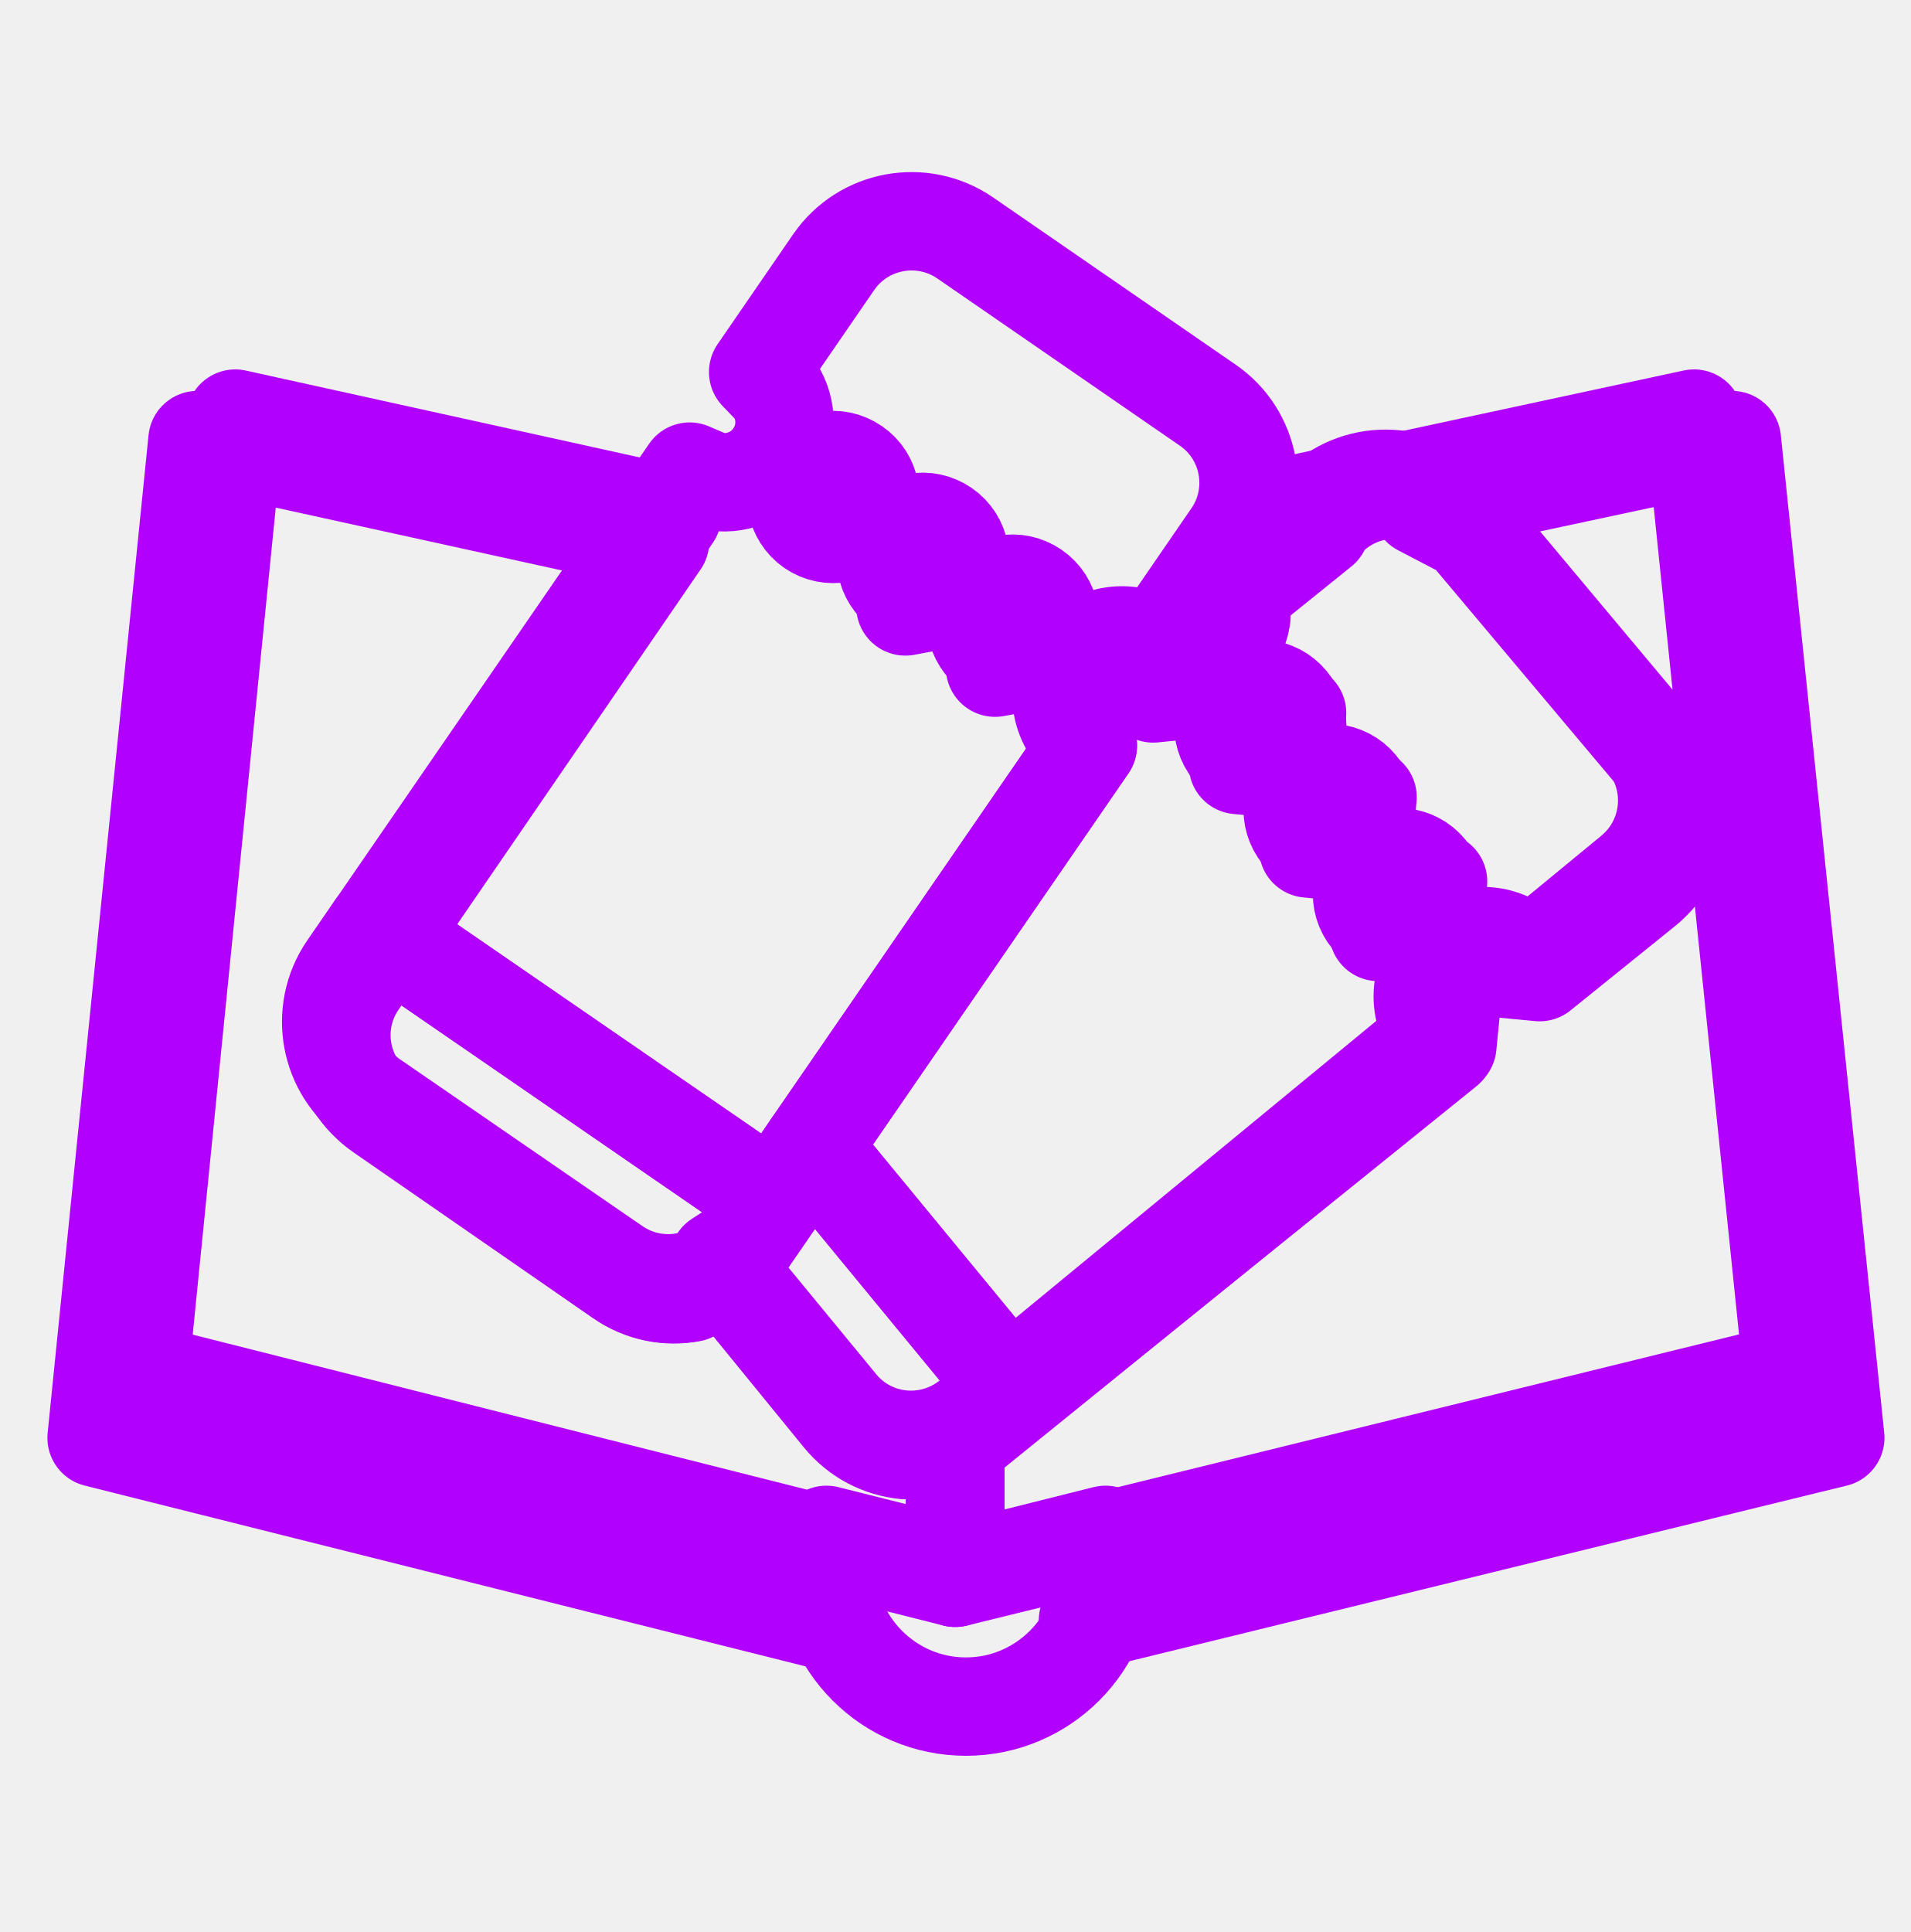
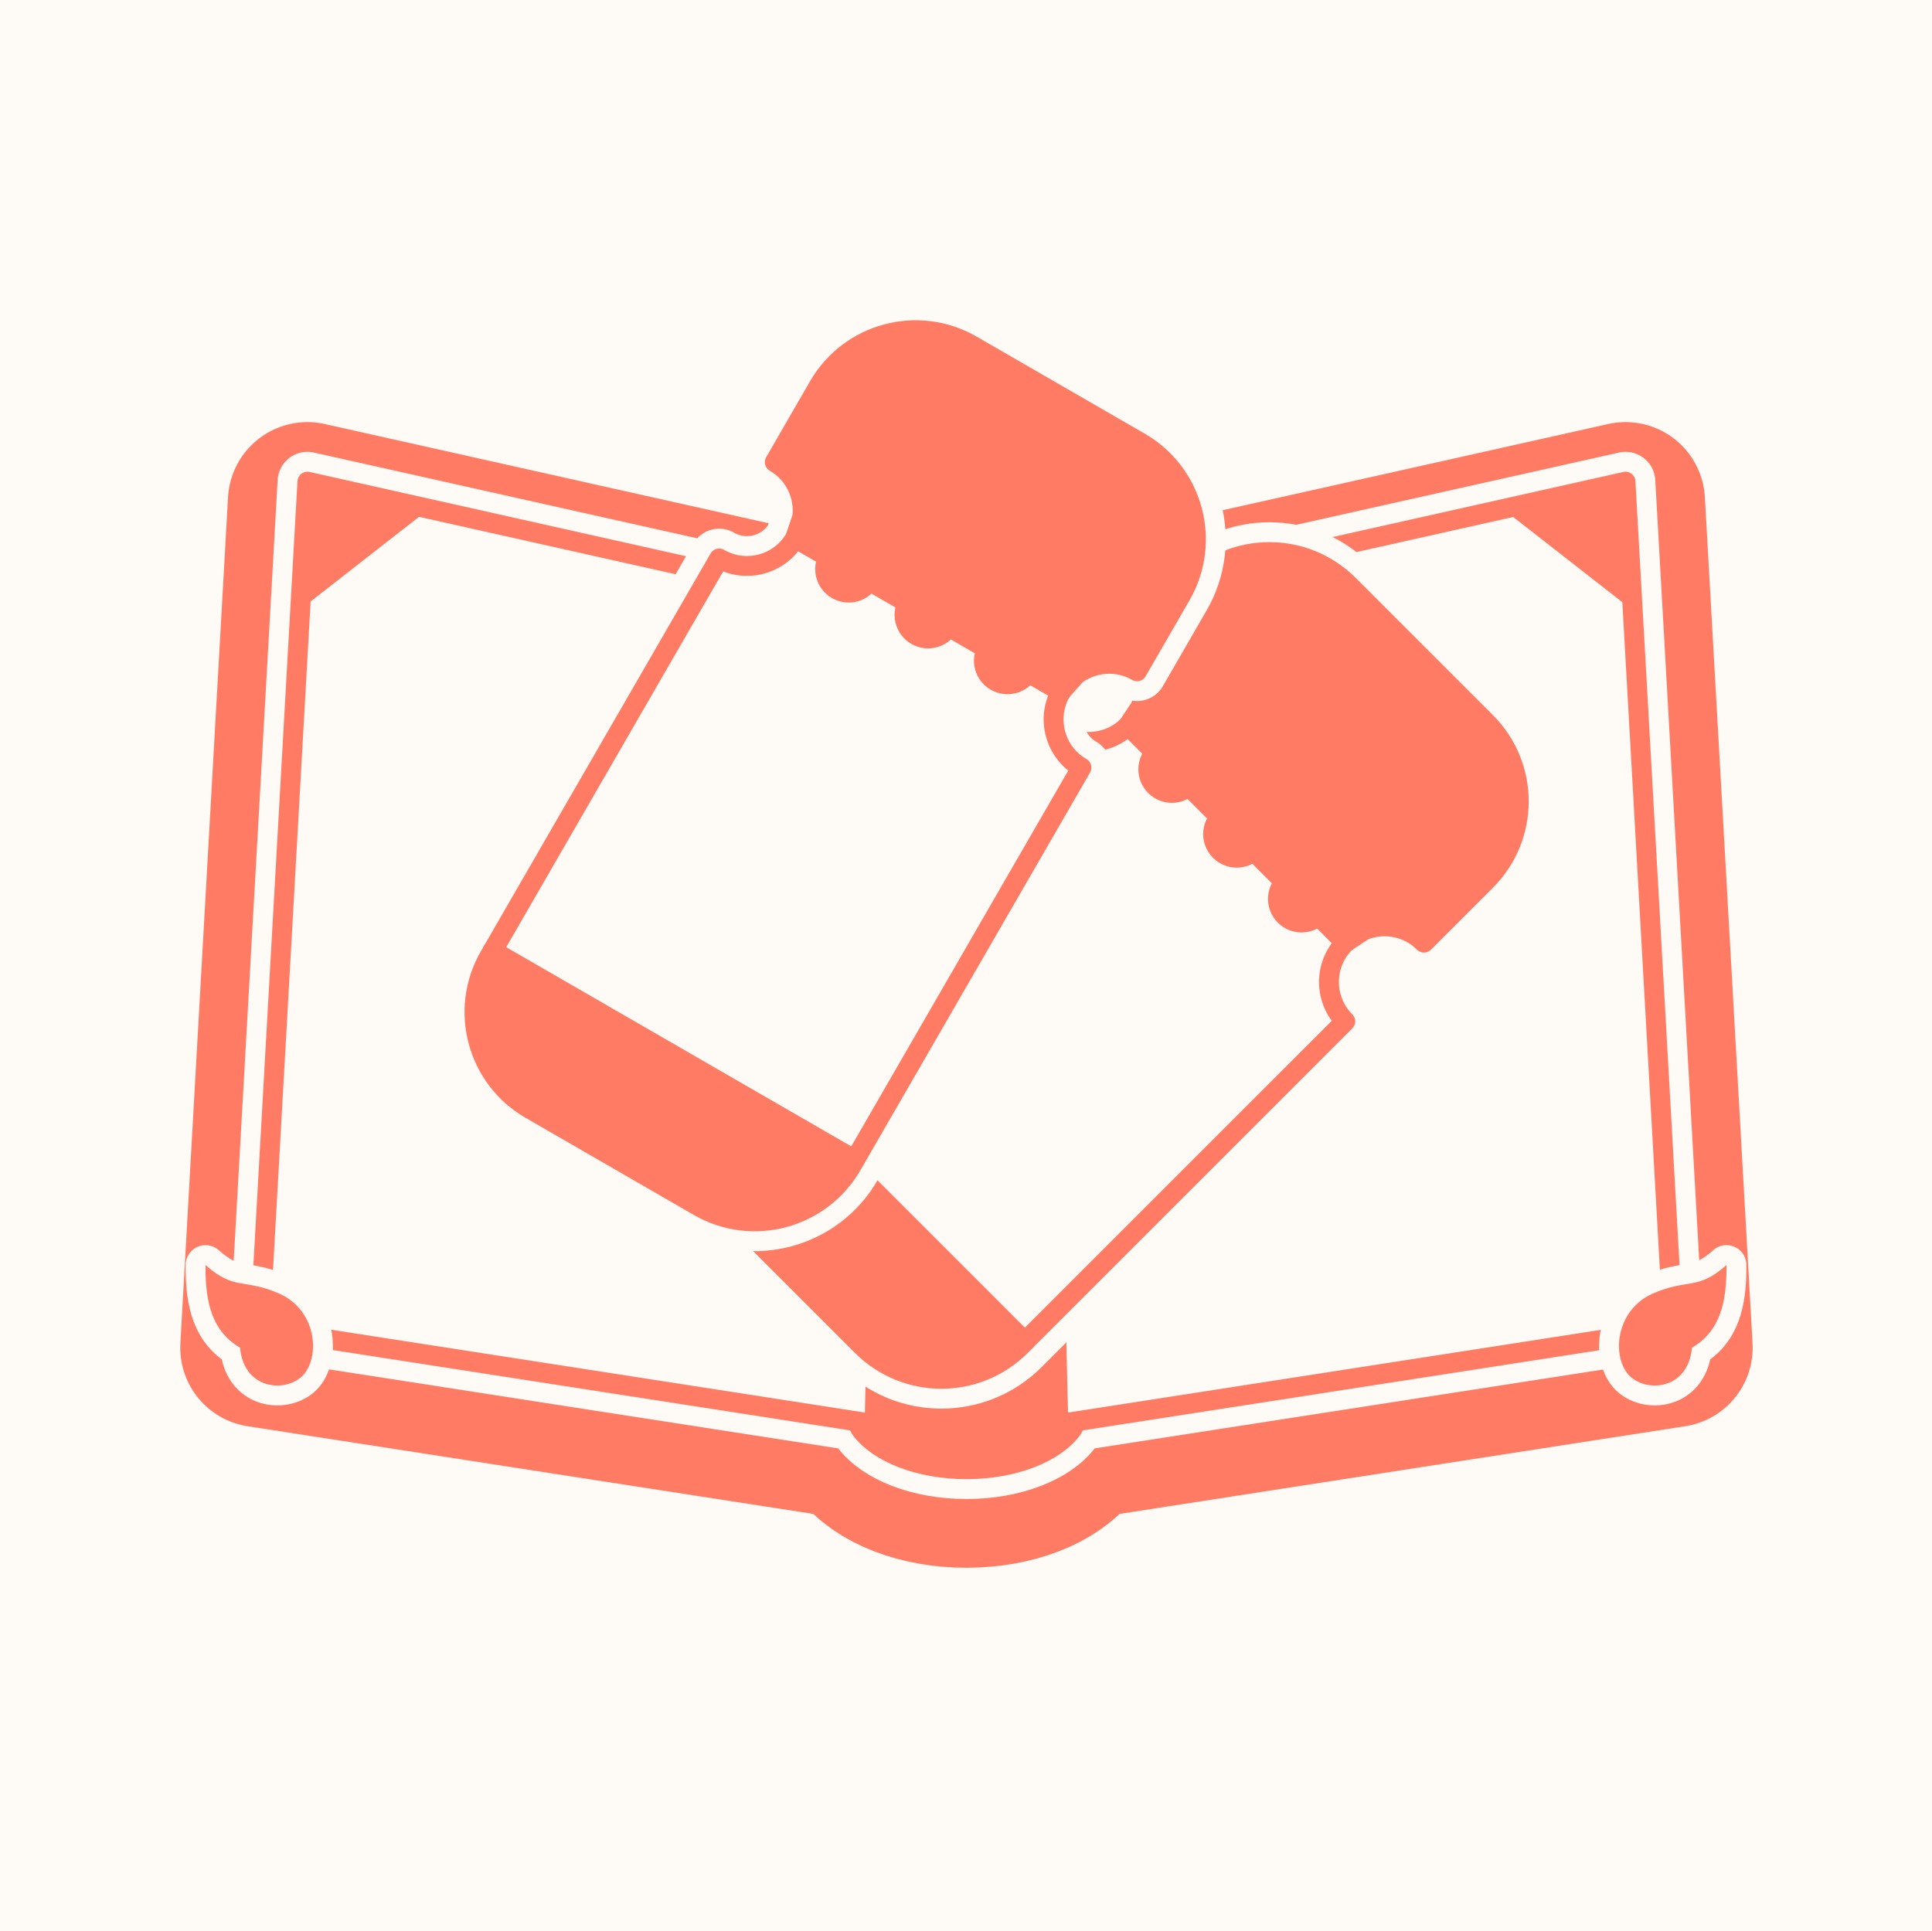
- <svg xmlns="http://www.w3.org/2000/svg" width="89" height="90" xml:space="preserve" overflow="hidden">
+ <svg xmlns="http://www.w3.org/2000/svg" overflow="hidden" viewBox="0 0 2228 2227" xml:space="preserve">
  <defs>
-     <clipPath id="clip0">
-       <rect x="1132" y="1056" width="89" height="90" />
+     <clipPath id="a">
+       <rect x="1086" y="124" width="2228" height="2227" />
    </clipPath>
  </defs>
-   <g clip-path="url(#clip0)" transform="translate(-1132 -1056)">
-     <path d="M1174.08 1083.71 1175.44 1084.01 1174.18 1084.25ZM1141.2 1076.5 1162.75 1081.23 1149.95 1099.89 1148.67 1101.75C1147.31 1103.74 1147.81 1106.45 1149.79 1107.81L1160.95 1115.53C1161.94 1116.21 1163.11 1116.43 1164.2 1116.22L1165.73 1115.23 1171.24 1121.94C1172 1122.87 1173.07 1123.4 1174.17 1123.51L1176.5 1122.79 1176.5 1129.4 1170.02 1127.77 1170.02 1129.26 1170.47 1131.5 1136.5 1122.98Z" stroke="#B200FF" stroke-width="4.583" stroke-linecap="round" stroke-linejoin="round" stroke-miterlimit="10" fill="none" fill-rule="evenodd" />
-     <path d="M34.485 21.052 34.252 18.602 31.853 18.839 32.086 21.289ZM38.374 24.322 38.141 21.872 35.742 22.109 35.975 24.559ZM42.263 27.592 42.031 25.142 39.631 25.38 39.864 27.829ZM47.206 37.17 44.836 36.722 44.398 39.143 46.769 39.59ZM50.897 23.98 47.446 28.261 46.462 27.725 43.516 28.645 43.197 31.775 43.901 32.658 42.017 34.995 43.912 35.352 44.629 31.391 49.703 27.824 50.093 27.739ZM55 4.816 8.523 0 0 34.817 2.243 34.354 3.727 34.354 2.1 41 8.708 41 8.968 40.129 10.41 38.341 10.409 38.341 26.67 18.17 30.596 17.782 30.215 13.773 34.131 8.916C35.66 7.018 38.407 6.746 40.265 8.308L50.767 17.139 51.898 19.307Z" stroke="#B200FF" stroke-width="4.583" stroke-linecap="round" stroke-linejoin="round" stroke-miterlimit="10" fill="none" fill-rule="evenodd" transform="matrix(-6.12323e-17 -1 -1 6.12323e-17 1217.5 1131.5)" />
-     <path d="M1173.87 1082.32 1176.43 1082.89 1176.5 1083.29 1176.5 1083.51 1174.17 1083.95ZM1142.96 1075.5 1163.32 1079.99 1149.87 1099.73 1148.59 1101.61C1147.22 1103.61 1147.72 1106.35 1149.71 1107.72L1160.91 1115.5C1161.9 1116.19 1163.07 1116.41 1164.17 1116.21L1165.7 1115.2 1171.22 1121.97C1171.99 1122.91 1173.05 1123.44 1174.16 1123.55L1176.5 1122.83 1176.5 1129.5 1138.5 1119.91Z" stroke="#B200FF" stroke-width="4.583" stroke-linecap="round" stroke-linejoin="round" stroke-miterlimit="10" fill="none" fill-rule="evenodd" />
-     <path d="M32.672 18.965 32.437 16.505 30.017 16.743 30.252 19.204ZM36.595 22.25 36.361 19.789 33.94 20.028 34.175 22.488ZM40.519 25.534 40.284 23.073 37.864 23.312 38.098 25.772ZM45.506 35.153 43.115 34.704 42.673 37.135 45.064 37.584ZM46.207 39 45.996 38.96 45.989 39ZM54 4.58 9.59 0 0 39 6.667 39 6.929 38.125 8.383 36.33 8.383 36.329 24.788 16.072 28.748 15.681 28.364 11.655 32.314 6.777C33.858 4.871 36.629 4.598 38.503 6.167L49.098 15.036C50.035 15.82 50.572 16.917 50.68 18.056 50.788 19.194 50.47 20.375 49.698 21.328L45.748 26.206 44.755 25.668 41.783 26.592 41.462 29.735 42.171 30.622 40.271 32.969 42.183 33.328 42.905 29.349 48.025 25.767 49.513 25.445Z" stroke="#B200FF" stroke-width="4.583" stroke-linecap="round" stroke-linejoin="round" stroke-miterlimit="10" fill="none" fill-rule="evenodd" transform="matrix(-6.12323e-17 -1 -1 6.12323e-17 1215.5 1129.5)" />
-     <path d="M1169.8 1109.44 1179.01 1120.62 1177.24 1122.07C1175.36 1123.61 1172.59 1123.35 1171.05 1121.47L1165.48 1114.7 1166.75 1113.88 1166.75 1113.88 1166.75 1113.88 1168.05 1111.99 1168.05 1111.99Z" stroke="#B200FF" stroke-width="4.583" stroke-linecap="round" stroke-linejoin="round" stroke-miterlimit="10" fill="none" fill-rule="evenodd" />
-     <path d="M1188.96 1083.26 1193.76 1079.31C1195.63 1077.76 1198.4 1078.03 1199.95 1079.91L1208.67 1090.5C1210.21 1092.37 1209.94 1095.14 1208.07 1096.69L1203.27 1100.64C1202.28 1099.43 1200.49 1099.26 1199.28 1100.25L1198.26 1099.01C1199 1098.4 1199.11 1097.31 1198.5 1096.57 1197.89 1095.82 1196.8 1095.72 1196.05 1096.33L1195.03 1095.09C1195.77 1094.48 1195.88 1093.38 1195.27 1092.64 1194.66 1091.9 1193.57 1091.8 1192.82 1092.41L1191.8 1091.17C1192.54 1090.56 1192.65 1089.46 1192.04 1088.72 1191.43 1087.98 1190.34 1087.87 1189.59 1088.48L1188.57 1087.24C1189.48 1086.5 1189.8 1085.31 1189.49 1084.25L1188.96 1083.26Z" stroke="#B200FF" stroke-width="4.583" stroke-linecap="round" stroke-linejoin="round" stroke-miterlimit="10" fill="none" fill-rule="evenodd" />
-     <path d="M1184.62 1086.83 1185.49 1087.54C1186.47 1088.05 1187.7 1087.96 1188.6 1087.22L1189.62 1088.46C1188.88 1089.07 1188.78 1090.16 1189.39 1090.9 1190 1091.65 1191.09 1091.75 1191.83 1091.14L1192.85 1092.38C1192.11 1092.99 1192.01 1094.09 1192.62 1094.83 1193.23 1095.57 1194.32 1095.67 1195.06 1095.06L1196.08 1096.3C1195.34 1096.91 1195.24 1098.01 1195.85 1098.75 1196.46 1099.49 1197.55 1099.6 1198.29 1098.99L1199.31 1100.23C1198.11 1101.22 1197.93 1103.01 1198.93 1104.21L1179 1120.62 1169.8 1109.44 1182.68 1090.73 1182.31 1088.73Z" stroke="#B200FF" stroke-width="4.583" stroke-linecap="round" stroke-linejoin="round" stroke-miterlimit="10" fill="none" fill-rule="evenodd" />
-     <path d="M1148.2 1101.11 1149.5 1099.22 1168.05 1111.99 1166.75 1113.88C1165.37 1115.88 1162.64 1116.38 1160.64 1115.01L1149.33 1107.23C1147.33 1105.85 1146.83 1103.11 1148.2 1101.11Z" stroke="#B200FF" stroke-width="4.583" stroke-linecap="round" stroke-linejoin="round" stroke-miterlimit="10" fill="none" fill-rule="evenodd" />
-     <path d="M1167.32 1073.33 1170.84 1068.21C1172.22 1066.21 1174.96 1065.71 1176.96 1067.08L1188.26 1074.87C1190.26 1076.24 1190.77 1078.98 1189.39 1080.98L1185.87 1086.1C1184.58 1085.21 1182.82 1085.54 1181.93 1086.83L1180.61 1085.91C1181.15 1085.12 1180.95 1084.04 1180.16 1083.5 1179.37 1082.95 1178.29 1083.15 1177.74 1083.94L1176.42 1083.03C1176.96 1082.24 1176.76 1081.16 1175.97 1080.62 1175.18 1080.07 1174.1 1080.27 1173.56 1081.06L1172.23 1080.15C1172.78 1079.36 1172.58 1078.28 1171.79 1077.74 1171 1077.19 1169.92 1077.39 1169.37 1078.18L1168.05 1077.27C1168.71 1076.3 1168.7 1075.07 1168.1 1074.14L1167.32 1073.33Z" stroke="#B200FF" stroke-width="4.583" stroke-linecap="round" stroke-linejoin="round" stroke-miterlimit="10" fill="none" fill-rule="evenodd" />
-     <path d="M1149.5 1099.23 1164.13 1077.97 1165.16 1078.41C1166.25 1078.63 1167.4 1078.21 1168.07 1077.24L1169.39 1078.15C1168.85 1078.94 1169.05 1080.02 1169.84 1080.57 1170.63 1081.11 1171.71 1080.91 1172.25 1080.12L1173.58 1081.03C1173.03 1081.82 1173.23 1082.9 1174.02 1083.45 1174.82 1083.99 1175.9 1083.79 1176.44 1083L1177.76 1083.91C1177.22 1084.7 1177.42 1085.79 1178.21 1086.33 1179 1086.87 1180.08 1086.67 1180.63 1085.88L1181.95 1086.79C1181.06 1088.08 1181.39 1089.85 1182.68 1090.73L1168.05 1111.99 1149.5 1099.23Z" stroke="#B200FF" stroke-width="4.583" stroke-linecap="round" stroke-linejoin="round" stroke-miterlimit="10" fill="none" fill-rule="evenodd" />
-     <path d="M1170.5 1127.5 1177 1129.13 1183.5 1127.5 1183.5 1128.99C1183.5 1132.58 1180.59 1135.5 1177 1135.5 1173.41 1135.5 1170.5 1132.58 1170.5 1128.99Z" stroke="#B200FF" stroke-width="4.583" stroke-linecap="round" stroke-linejoin="round" stroke-miterlimit="10" fill="none" fill-rule="evenodd" />
-     <rect x="1132" y="1056" width="89" height="90" fill="#FFFFFF" fill-opacity="0" />
+   <g transform="translate(-1086 -124)" clip-path="url(#a)">
+     <rect x="1086" y="124" width="2228" height="2227" fill="#FEFAF6" />
+     <path d="m1440.5 702.5 676.19 151.18c-0.07 3.237-0.15 6.474-0.22 9.711l10.29 4.867c21.06 8.15 46.44 12.91 73.77 12.91s52.71-4.76 73.77-12.91l10.29-4.867c-0.07-3.237-0.15-6.474-0.22-9.711l676.18-151.18 54.98 975.82-688.4 106.73v0l-20.77 3.22 20.77-3.22-5.03 9.28c-20.03 27.13-66.92 46.17-121.57 46.17s-101.54-19.04-121.57-46.17l-5.03-9.28-688.4-106.73 54.97-975.82z" fill="#FF7B63" fill-rule="evenodd" stroke="#FF7B63" stroke-linecap="round" stroke-linejoin="round" stroke-miterlimit="10" stroke-width="183.33" />
+     <path d="m1440.5 679.5 676.19 151.32c-0.07 3.239-0.15 6.479-0.22 9.719l10.29 4.871c21.06 8.158 46.44 12.922 73.77 12.922s52.71-4.764 73.77-12.922l10.29-4.871c-0.07-3.24-0.15-6.479-0.22-9.719l676.18-151.32 54.98 976.68-688.4 106.82v0l-20.77 3.23 20.77-3.23-5.03 9.29c-20.03 27.16-66.92 46.21-121.57 46.21s-101.54-19.05-121.57-46.21l-5.03-9.29-688.4-106.82 54.97-976.68z" fill="none" fill-rule="evenodd" stroke="#FEFAF6" stroke-linecap="round" stroke-linejoin="round" stroke-miterlimit="10" stroke-width="68.75" />
+     <path d="m2116.2 840.5 10.33 4.871c21.12 8.159 46.59 12.922 74 12.922s52.88-4.763 74-12.922l10.33-4.871 20.2 856.42 1.63 69.3 20.84-3.22-5.04 9.29c-20.1 27.16-67.14 46.21-121.96 46.21s-101.86-19.05-121.96-46.21l-5.04-9.29 20.84 3.22 1.63-69.3z" fill="#FF7B63" fill-rule="evenodd" stroke="#FF7B63" stroke-linecap="round" stroke-linejoin="round" stroke-miterlimit="10" stroke-width="22.917" />
+     <path d="m1440.5 679.5-54.96 976.92 709.01 110.08 21.99-935.64-676.04-151.36z" fill="#FEFAF6" fill-rule="evenodd" stroke="#FF7B63" stroke-linecap="round" stroke-linejoin="round" stroke-miterlimit="10" stroke-width="22.917" />
+     <path transform="matrix(-1 0 0 1 3015.5 679.5)" d="M54.962 0 0 976.924 709.015 1087 731 151.354 54.962 0Z" fill="#FEFAF6" fill-rule="evenodd" stroke="#FF7B63" stroke-linecap="round" stroke-linejoin="round" stroke-miterlimit="10" stroke-width="22.917" />
+     <path d="m2961.7 1706.7c-16.98-24.14-10.18-72.85 30.2-90.72 40.37-17.87 51.58-3.09 85.09-32.99 0.46 43.81-7.66 76.46-39.8 95.36-4.63 51.54-58.5 52.49-75.49 28.35z" fill="none" fill-rule="evenodd" stroke="#FEFAF6" stroke-linecap="round" stroke-linejoin="round" stroke-miterlimit="10" stroke-width="45.833" />
+     <path d="m2961.7 1706.7c-16.98-24.14-10.18-72.85 30.2-90.72 40.37-17.87 51.58-3.09 85.09-32.99 0.46 43.81-7.66 76.46-39.8 95.36-4.63 51.54-58.5 52.49-75.49 28.35z" fill="#FF7B63" fill-rule="evenodd" />
+     <path transform="matrix(-1 0 0 1 1447 1583)" d="m8.692 123.71c-16.984-24.14-10.179-72.849 30.195-90.718 40.374-17.869 51.583-3.092 85.095-32.988 0.457 43.813-7.663 76.457-39.803 95.357-4.632 51.544-58.503 52.489-75.487 28.349z" fill="none" fill-rule="evenodd" stroke="#FEFAF6" stroke-linecap="round" stroke-linejoin="round" stroke-miterlimit="10" stroke-width="45.833" />
+     <path transform="matrix(-1 0 0 1 1447 1583)" d="m8.692 123.71c-16.984-24.14-10.179-72.849 30.195-90.718 40.374-17.869 51.583-3.092 85.095-32.988 0.457 43.813-7.663 76.457-39.803 95.357-4.632 51.544-58.503 52.489-75.487 28.349z" fill="#FF7B63" fill-rule="evenodd" />
+     <path d="M1439.34 679 1581 710.87 1431 828Z" fill="#FF7B63" fill-rule="evenodd" />
+     <path transform="matrix(-1 0 0 1 2969 679)" d="M8.342 0 0 149 150 31.87Z" fill="#FF7B63" fill-rule="evenodd" />
+     <path d="m1921.8 1335.3 374.52-374.52c25.06 25.059 65.69 25.059 90.75 0v0l14.09-21.226c9.4-23.173 4.7-50.725-14.09-69.519l71.5-71.501c50.45-50.454 132.25-50.454 182.71 0l158.39 158.4c50.46 50.452 50.46 132.25 0 182.71l-71.5 71.5c-18.79-18.8-46.35-23.49-69.52-14.1l-21.22 14.1v0 0c-25.06 25.06-25.06 65.69 0 90.74l-374.53 374.53c-50.45 50.45-132.26 50.45-182.71 0l-158.39-158.4c-50.46-50.45-50.46-132.25 0-182.71z" fill="#FF7B63" fill-rule="evenodd" stroke="#FEFAF6" stroke-linecap="round" stroke-linejoin="round" stroke-miterlimit="10" stroke-width="68.75" />
+     <path d="m1921.8 1335.3 5.07-5.06 341.1 341.11-5.06 5.06c-50.45 50.45-132.26 50.45-182.71 0l-158.4-158.4c-50.45-50.45-50.45-132.25 0-182.71z" fill="#FF7B63" fill-rule="evenodd" stroke="#FF7B63" stroke-linecap="round" stroke-linejoin="round" stroke-miterlimit="10" stroke-width="22.917" />
+     <path d="m2387 870.06 71.51-71.501c50.45-50.454 132.25-50.454 182.71 0l158.39 158.4c50.46 50.452 50.46 132.25 0 182.71l-71.5 71.5c-18.79-18.8-46.35-23.49-69.52-14.1l-21.22 14.1-31.2-31.19 5.98-9.01c3.99-9.83 1.99-21.51-5.98-29.48s-19.65-9.96-29.48-5.98l-9 5.98-36.26-36.26 5.98-9c3.98-9.83 1.99-21.51-5.98-29.48-7.97-7.98-19.66-9.97-29.49-5.98l-9 5.97-36.25-36.25 5.97-9c3.99-9.83 2-21.517-5.97-29.488-7.98-7.971-19.66-9.964-29.49-5.979l-9 5.979-31.19-31.194 14.09-21.226c9.4-23.173 4.7-50.725-14.1-69.519z" fill="#FF7B63" fill-rule="evenodd" stroke="#FF7B63" stroke-linecap="round" stroke-linejoin="round" stroke-miterlimit="10" stroke-width="22.917" />
+     <path d="m1926.8 1330.3 369.46-369.46c25.06 25.059 65.69 25.059 90.75 0v0l31.19 31.193v1e-3c-10.63 10.628-10.63 27.858 0 38.488s27.86 10.63 38.49 0v0l36.25 36.25v0.01c-10.63 10.62-10.63 27.85 0 38.48s27.86 10.63 38.49 0v0l36.26 36.26v0c-10.63 10.63-10.63 27.86 0 38.49 10.62 10.62 27.85 10.62 38.48 0v-0.01l31.2 31.2v0c-25.06 25.06-25.06 65.69 0 90.74l-369.47 369.47z" fill="#FEFAF6" fill-rule="evenodd" stroke="#FF7B63" stroke-linecap="round" stroke-linejoin="round" stroke-miterlimit="10" stroke-width="22.917" />
+     <path d="m1650.5 1226.8 3.58-6.2 261.25-452.49c30.69 17.719 69.93 7.204 87.65-23.487v0l8.12-24.151c3.08-24.816-8.59-50.213-31.6-63.502l50.56-87.571c35.67-61.793 114.69-82.965 176.48-47.289l193.99 112c61.8 35.676 82.97 114.69 47.29 176.48l-50.56 87.571c-23.01-13.289-50.84-10.697-70.79 4.378l-16.86 19.108v0 1e-3c-17.72 30.69-7.2 69.934 23.49 87.648l-261.25 452.5-3.58 6.2c-35.68 61.8-114.69 82.97-176.49 47.29l-193.99-112c-61.79-35.68-82.97-114.69-47.29-176.49z" fill="#FF7B63" fill-rule="evenodd" stroke="#FEFAF6" stroke-linecap="round" stroke-linejoin="round" stroke-miterlimit="10" stroke-width="68.75" />
+     <path d="m1650.5 1226.8 3.58-6.2 417.77 241.2-3.58 6.2c-35.68 61.8-114.69 82.97-176.49 47.29l-193.99-112c-61.79-35.68-82.97-114.69-47.29-176.49z" fill="#FF7B63" fill-rule="evenodd" stroke="#FF7B63" stroke-linecap="round" stroke-linejoin="round" stroke-miterlimit="10" stroke-width="22.917" />
+     <path d="m1979.5 657.01 50.56-87.571c35.67-61.793 114.69-82.965 176.48-47.289l193.99 112c61.8 35.676 82.97 114.69 47.29 176.48l-50.56 87.571c-23.01-13.29-50.84-10.697-70.79 4.377l-16.86 19.109-38.2-22.057 3.44-10.243c1.31-10.524-3.64-21.295-13.4-26.932-9.77-5.636-21.57-4.537-30.03 1.857l-7.15 8.104-44.41-25.637 3.45-10.243c1.31-10.525-3.64-21.296-13.41-26.932-9.76-5.637-21.56-4.537-30.02 1.856l-7.15 8.104-44.41-25.637 3.45-10.243c1.3-10.525-3.65-21.296-13.41-26.932s-21.56-4.537-30.02 1.856l-7.15 8.105-38.21-22.057 8.12-24.151c3.08-24.816-8.59-50.213-31.6-63.502z" fill="#FF7B63" fill-rule="evenodd" stroke="#FF7B63" stroke-linecap="round" stroke-linejoin="round" stroke-miterlimit="10" stroke-width="22.917" />
+     <path d="m1654.1 1220.6 261.25-452.49c30.69 17.719 69.93 7.204 87.65-23.487v0l38.21 22.057v0c-7.52 13.017-3.06 29.661 9.96 37.176 13.01 7.515 29.66 3.055 37.17-9.961v-1e-3l44.41 25.638v0c-7.52 13.017-3.06 29.66 9.96 37.175s29.66 3.056 37.18-9.961v0l44.4 25.637v1e-3c-7.51 13.016-3.06 29.66 9.96 37.175s29.66 3.055 37.18-9.961v-1e-3l38.2 22.057v1e-3c-17.72 30.69-7.2 69.934 23.49 87.648l-261.25 452.5z" fill="#FEFAF6" fill-rule="evenodd" stroke="#FF7B63" stroke-linecap="round" stroke-linejoin="round" stroke-miterlimit="10" stroke-width="22.917" />
  </g>
</svg>
